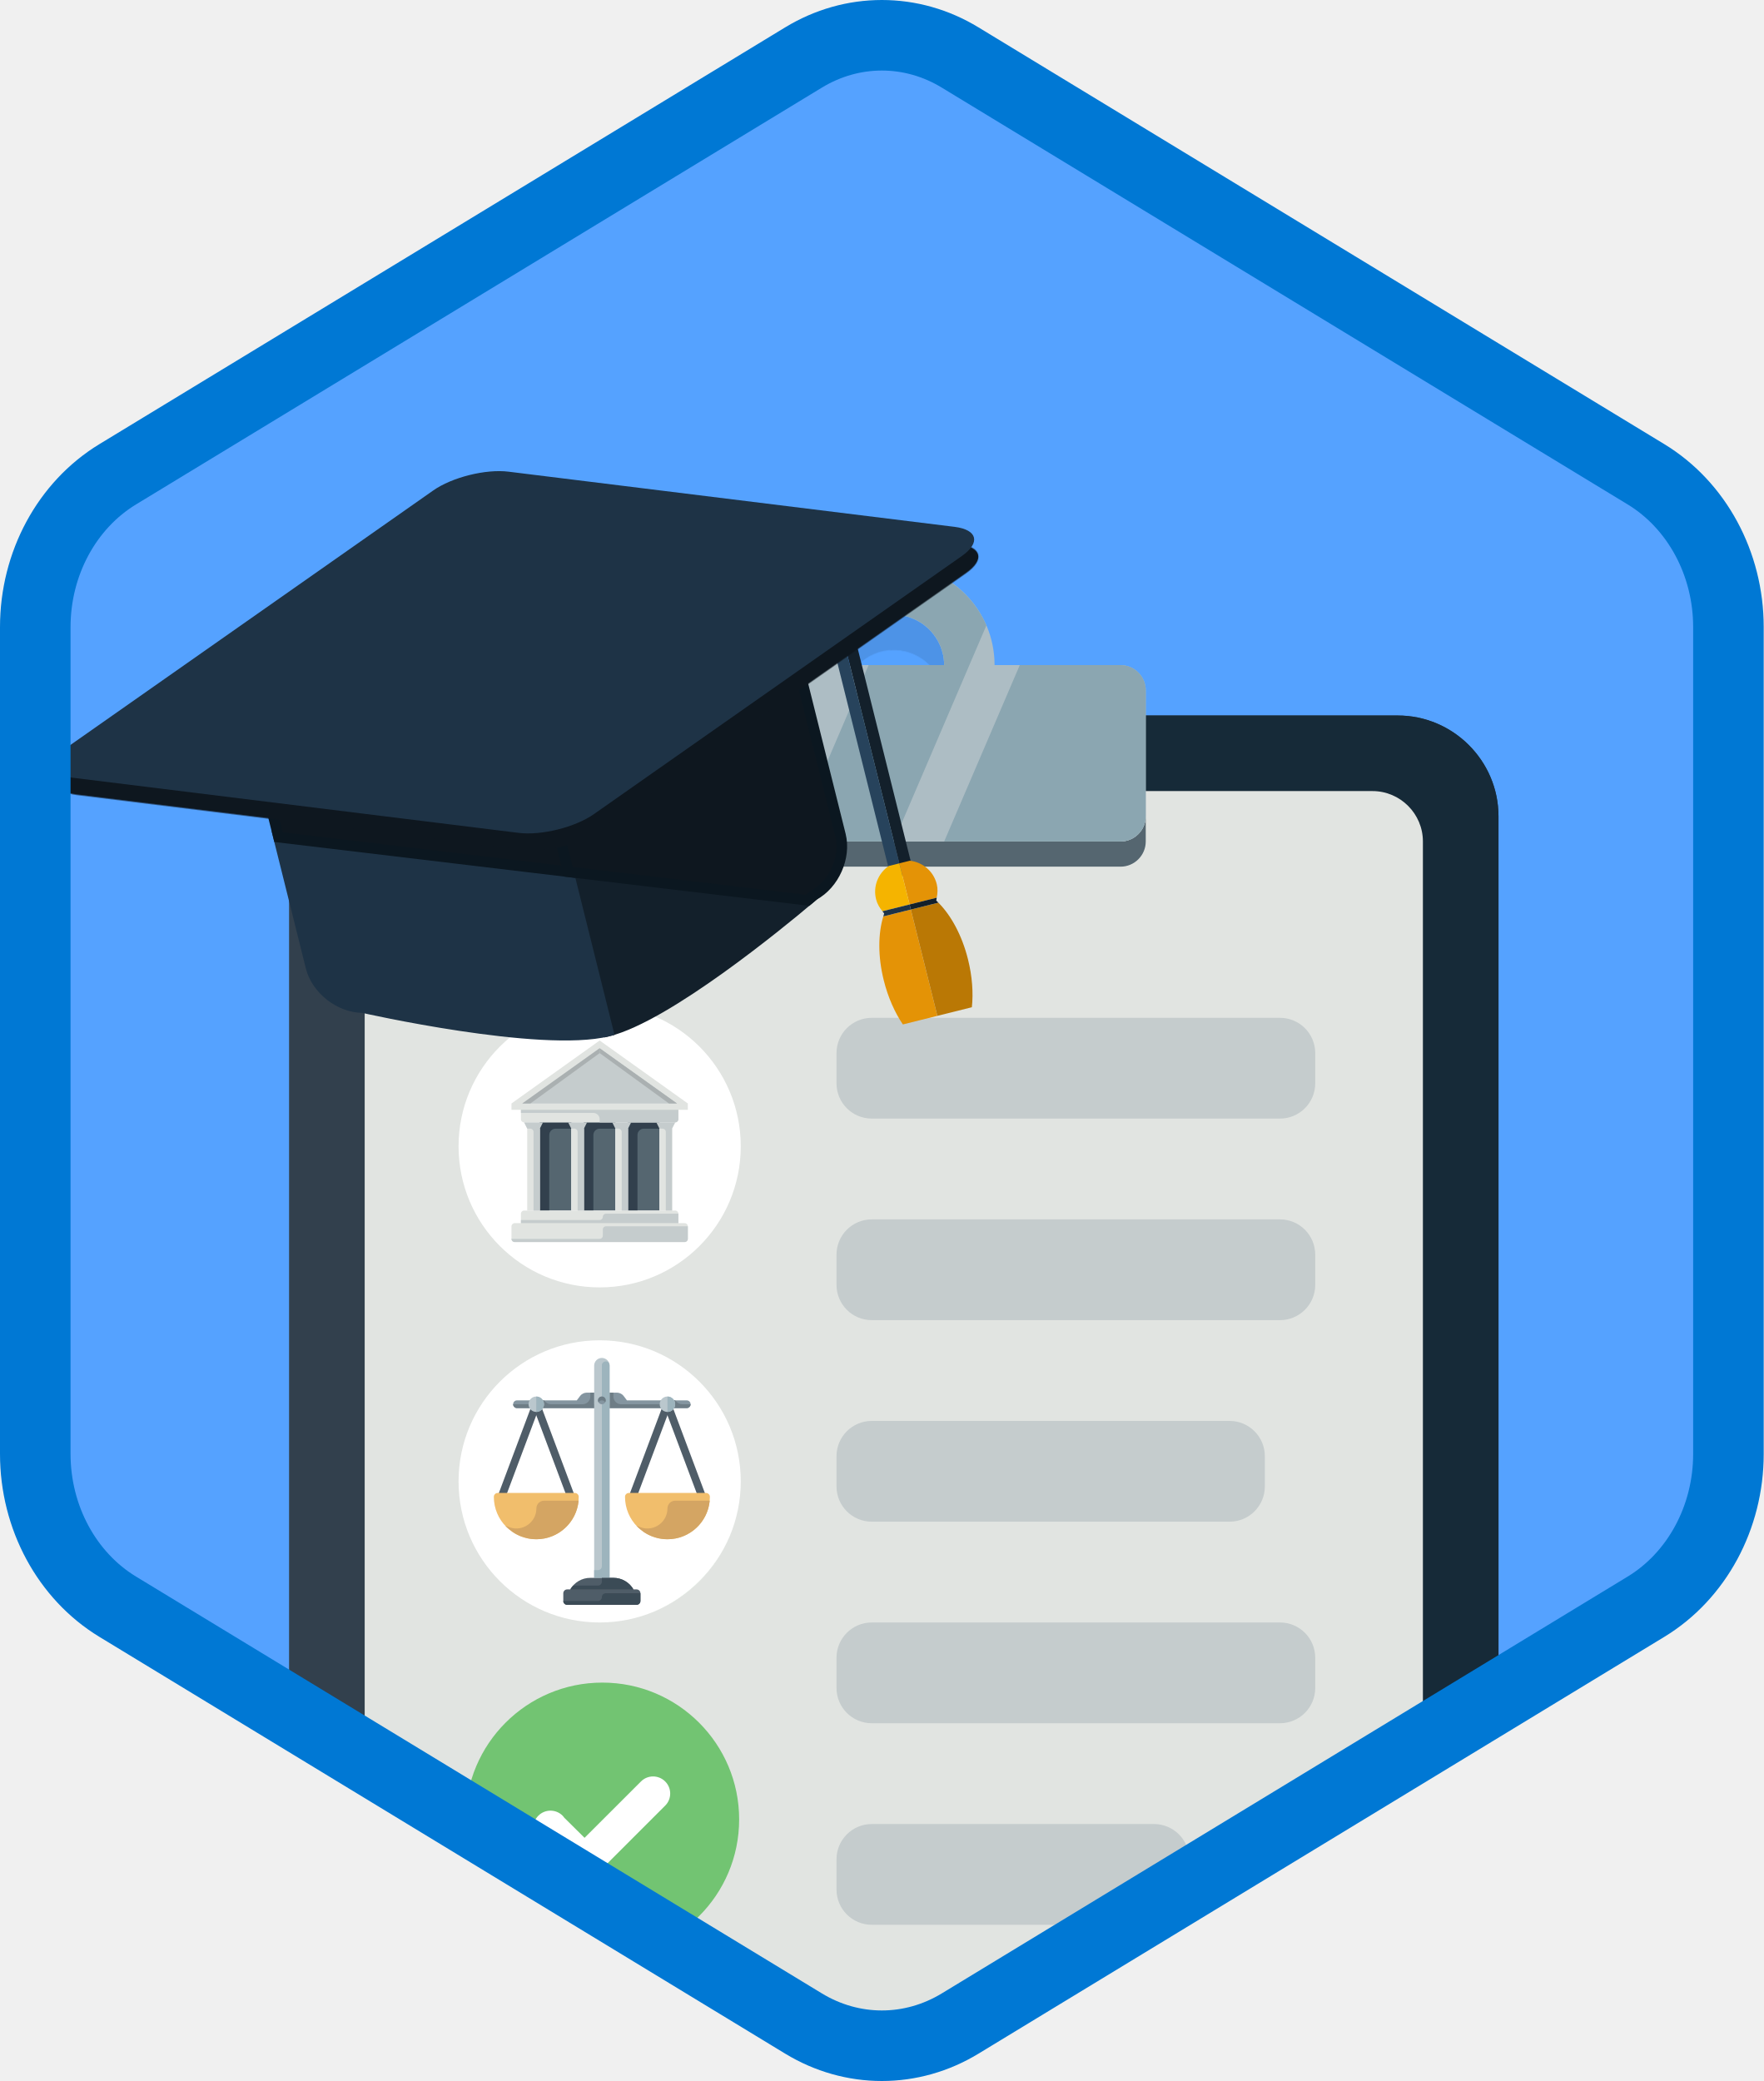
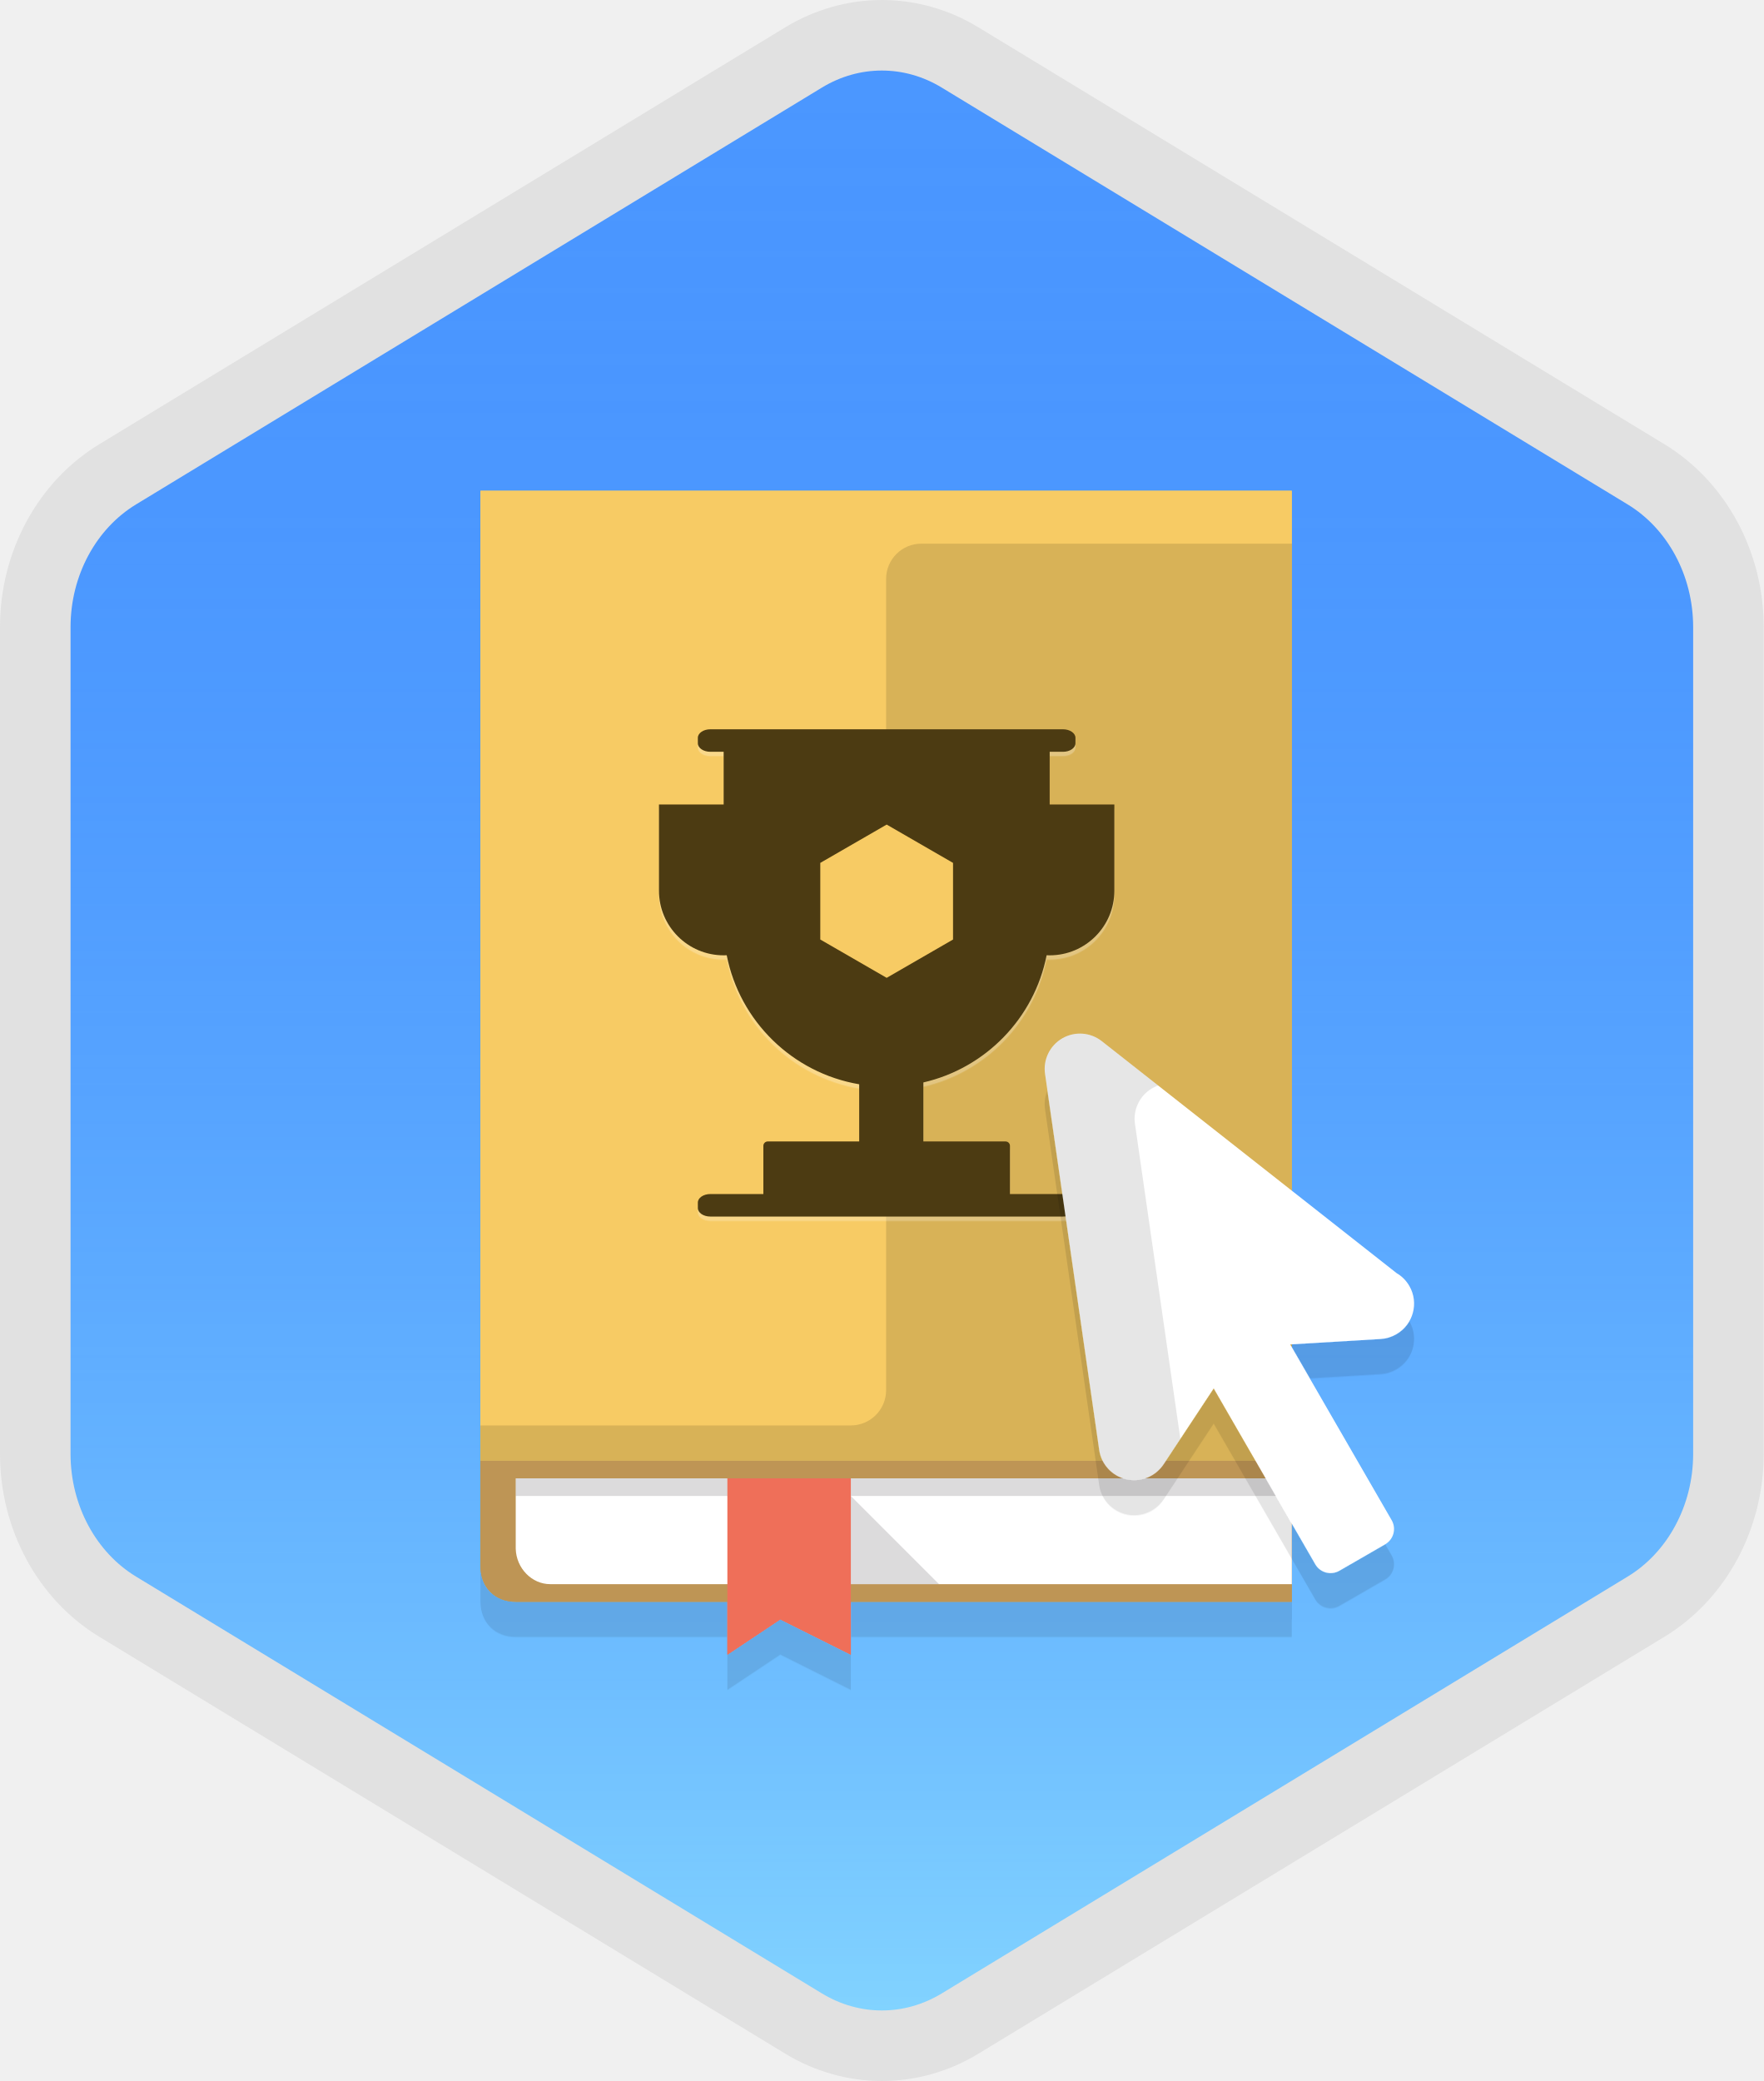
<svg xmlns="http://www.w3.org/2000/svg" xmlns:xlink="http://www.w3.org/1999/xlink" width="100px" height="118px" viewBox="0 0 100 118" version="1.1">
  <defs>
-     <path d="M42.742,1.497 C44.374,0.499 46.187,0 48,0 C49.813,0 51.627,0.499 53.256,1.497 L90.591,24.332 C93.933,26.377 96,30.203 96,34.353 L96,79.647 C96,83.795 93.933,87.624 90.591,89.668 L53.256,112.505 C51.627,113.501 49.813,114 48,114 C46.187,114 44.374,113.501 42.742,112.505 L5.409,89.668 C2.066,87.624 0,83.795 0,79.647 L0,34.353 C0,30.203 2.066,26.377 5.409,24.332 L42.742,1.497 Z" id="path-1" />
-     <filter x="-5.8%" y="-4.3%" width="111.6%" height="108.7%" filterUnits="objectBoundingBox" id="filter-3">
+     <linearGradient x1="50%" y1="100%" x2="50%" y2="3.061617e-15%" id="linearGradient-1">
+       <stop stop-color="#FFFFFF" stop-opacity="0.738" offset="0%" />
+       <stop stop-color="#000000" stop-opacity="0.151" offset="100%" />
+     </linearGradient>
+     <path d="M42.742,1.497 C44.374,0.499 46.187,0 48,0 C49.813,0 51.627,0.499 53.256,1.497 L90.591,24.332 C93.933,26.377 96,30.203 96,34.353 L96,79.647 C96,83.795 93.933,87.624 90.591,89.668 L53.256,112.505 C51.627,113.501 49.813,114 48,114 C46.187,114 44.374,113.501 42.742,112.505 L5.409,89.668 C2.066,87.624 0,83.795 0,79.647 L0,34.353 C0,30.203 2.066,26.377 5.409,24.332 L42.742,1.497 Z" id="path-2" />
+     <filter x="-8.3%" y="-5.9%" width="116.7%" height="111.8%" filterUnits="objectBoundingBox" id="filter-3">
      <feOffset dx="0" dy="2" in="SourceAlpha" result="shadowOffsetOuter1" />
      <feColorMatrix values="0 0 0 0 0   0 0 0 0 0   0 0 0 0 0  0 0 0 0.096 0" type="matrix" in="shadowOffsetOuter1" result="shadowMatrixOuter1" />
      <feMerge>
        <feMergeNode in="shadowMatrixOuter1" />
        <feMergeNode in="SourceGraphic" />
      </feMerge>
    </filter>
-     <path d="M52.953,9.902 L29.17,0.748 C27.955,0.276 25.974,0.276 24.757,0.748 L0.972,9.902 C-0.23,10.374 -0.23,11.128 0.972,11.6 L24.757,20.754 C25.974,21.225 27.955,21.225 29.17,20.754 L52.953,11.6 C54.166,11.128 54.166,10.374 52.953,9.902" id="path-4" />
-     <filter x="-0.9%" y="-2.4%" width="101.9%" height="109.7%" filterUnits="objectBoundingBox" id="filter-5">
-       <feOffset dx="0" dy="1" in="SourceAlpha" result="shadowOffsetOuter1" />
-       <feColorMatrix values="0 0 0 0 0.055   0 0 0 0 0.09   0 0 0 0 0.122  0 0 0 1 0" type="matrix" in="shadowOffsetOuter1" />
+     <path d="M3.789,1.332 L3.034,1.332 C2.643,1.332 2.326,1.116 2.326,0.849 L2.326,0.816 L2.326,0.539 C2.326,0.272 2.643,0.056 3.034,0.056 L22.511,0.056 L23.03,0.056 C23.42,0.056 23.736,0.272 23.736,0.539 L23.736,0.849 C23.736,1.116 23.42,1.332 23.03,1.332 L22.275,1.332 L22.275,4.319 L25.941,4.319 L25.941,9.208 C25.941,11.232 24.3,12.873 22.275,12.873 C22.217,12.873 22.158,12.872 22.101,12.869 C21.398,16.438 18.641,19.269 15.113,20.081 L15.113,23.428 L19.776,23.428 C19.911,23.428 20.022,23.538 20.022,23.675 L20.022,26.409 L22.511,26.409 L23.03,26.409 C23.42,26.409 23.736,26.626 23.736,26.893 L23.736,27.202 C23.736,27.47 23.42,27.686 23.03,27.686 L3.034,27.686 C2.643,27.686 2.326,27.47 2.326,27.202 L2.326,27.17 L2.326,26.893 C2.326,26.626 2.643,26.409 3.034,26.409 L6.041,26.409 L6.041,23.675 C6.041,23.538 6.152,23.428 6.288,23.428 L11.474,23.428 L11.474,20.185 C7.696,19.544 4.7,16.613 3.963,12.869 C3.905,12.872 3.847,12.873 3.789,12.873 C1.764,12.873 0.122,11.232 0.122,9.208 L0.122,4.319 L3.789,4.319 L3.789,1.332 Z" id="path-4" />
+     <filter x="-0.5%" y="-0.5%" width="101.0%" height="101.8%" filterUnits="objectBoundingBox" id="filter-5">
+       <feOffset dx="0" dy="0.25" in="SourceAlpha" result="shadowOffsetOuter1" />
+       <feColorMatrix values="0 0 0 0 1   0 0 0 0 1   0 0 0 0 1  0 0 0 0.249 0" type="matrix" in="shadowOffsetOuter1" />
+     </filter>
+     <filter x="-13.3%" y="-11.1%" width="126.7%" height="122.2%" filterUnits="objectBoundingBox" id="filter-6">
+       <feOffset dx="0" dy="2" in="SourceAlpha" result="shadowOffsetOuter1" />
+       <feColorMatrix values="0 0 0 0 0   0 0 0 0 0   0 0 0 0 0  0 0 0 0.103 0" type="matrix" in="shadowOffsetOuter1" result="shadowMatrixOuter1" />
+       <feMerge>
+         <feMergeNode in="shadowMatrixOuter1" />
+         <feMergeNode in="SourceGraphic" />
+       </feMerge>
+     </filter>
+     <path d="M24.748,24.446 L16.847,4.693 C16.544,3.934 15.807,3.436 14.99,3.436 C14.173,3.436 13.436,3.934 13.133,4.693 L5.133,24.693 C4.825,25.464 5.025,26.345 5.635,26.908 C6.248,27.471 7.141,27.595 7.884,27.225 L14.99,23.672 L22.095,27.225 C22.38,27.367 22.685,27.436 22.99,27.436 C22.997,27.435 23.004,27.435 23.009,27.436 C24.115,27.436 25.009,26.54 25.009,25.436 C25.009,25.076 24.915,24.738 24.748,24.446" id="path-7" />
+     <filter x="-12.5%" y="-10.4%" width="125.0%" height="120.8%" filterUnits="objectBoundingBox" id="filter-8">
+       <feOffset dx="3" dy="5" in="SourceAlpha" result="shadowOffsetInner1" />
+       <feComposite in="shadowOffsetInner1" in2="SourceAlpha" operator="arithmetic" k2="-1" k3="1" result="shadowInnerInner1" />
+       <feColorMatrix values="0 0 0 0 0   0 0 0 0 0   0 0 0 0 0  0 0 0 0.098 0" type="matrix" in="shadowInnerInner1" />
    </filter>
  </defs>
  <g id="Badges" stroke="none" stroke-width="1" fill="none" fill-rule="evenodd">
-     <g id="Identify-Governing-Practices-for-Responsible-AI" transform="translate(-50, -50)">
-       <g id="Identify-Governing-Practices-for-Responsible-AI/identify-governing-practices-for-responsible-AI" transform="translate(50, 50)">
-         <g id="Mask" transform="translate(2, 2)">
-           <mask id="mask-2" fill="white">
-             <use xlink:href="#path-1" />
-           </mask>
-           <use id="Trophy-1" fill="#55A2FF" xlink:href="#path-1" />
-           <g id="Clipboard" filter="url(#filter-3)" mask="url(#mask-2)">
-             <g transform="translate(14, 30)">
-               <path d="M6.106,91.429 C2.963,91.429 0.391,88.857 0.391,85.714 L0.391,14.286 C0.391,11.143 2.963,8.571 6.106,8.571 L63.248,8.571 C66.391,8.571 68.963,11.143 68.963,14.286 L68.963,85.714 C68.963,88.857 66.391,91.429 63.248,91.429 L6.106,91.429" id="Fill-18" fill="#30404D" fill-rule="evenodd" />
-               <path d="M63.248,8.571 L34.677,8.571 L34.677,91.429 L63.248,91.429 C66.391,91.429 68.963,88.857 68.963,85.714 L68.963,14.286 C68.963,11.143 66.391,8.571 63.248,8.571" id="Fill-19" fill="#182A37" fill-rule="evenodd" />
-               <path d="M4.677,84.286 L4.677,15.714 C4.677,14.141 5.963,12.857 7.534,12.857 L61.82,12.857 C63.391,12.857 64.677,14.141 64.677,15.714 L64.677,84.286 C64.677,85.859 63.391,87.143 61.82,87.143 L7.534,87.143 C5.963,87.143 4.677,85.859 4.677,84.286 Z" id="Fill-20" fill="#E1E4E1" fill-rule="evenodd" />
-               <polygon id="Fill-26" fill="#182A37" fill-rule="evenodd" points="18.963 12.857 20.391 12.857 20.391 8.571 18.963 8.571" />
-               <g id="Group-70" stroke-width="1" fill="none" fill-rule="evenodd" transform="translate(10, 44)">
-                 <path d="M8.151,15.924 C3.867,15.924 0.394,12.451 0.394,8.167 C0.394,3.883 3.867,0.409 8.151,0.409 C12.436,0.409 15.909,3.883 15.909,8.167 C15.909,12.451 12.436,15.924 8.151,15.924 Z" id="Fill-25" fill="#72C472" />
-                 <path d="M11.715,6.015 C11.336,5.636 10.721,5.636 10.343,6.015 L7.144,9.211 L5.989,8.067 C5.961,8.028 5.933,7.989 5.898,7.954 C5.519,7.576 4.904,7.576 4.526,7.954 C4.15,8.328 4.148,8.934 4.515,9.314 L4.504,9.325 L6.461,11.265 C6.84,11.644 7.455,11.644 7.834,11.265 L11.712,7.388 C11.713,7.388 11.714,7.387 11.715,7.386 C12.094,7.007 12.094,6.392 11.715,6.015" id="Fill-26" fill="#FFFFFF" />
-               </g>
-               <g id="Group-70" stroke-width="1" fill="none" fill-rule="evenodd" transform="translate(10, 63)">
-                 <path d="M8.151,15.924 C3.867,15.924 0.394,12.451 0.394,8.167 C0.394,3.883 3.867,0.409 8.151,0.409 C12.436,0.409 15.909,3.883 15.909,8.167 C15.909,12.451 12.436,15.924 8.151,15.924 Z" id="Fill-25" fill="#72C472" />
-                 <path d="M11.715,6.015 C11.336,5.636 10.721,5.636 10.343,6.015 L7.144,9.211 L5.989,8.067 C5.961,8.028 5.933,7.989 5.898,7.954 C5.519,7.576 4.904,7.576 4.526,7.954 C4.15,8.328 4.148,8.934 4.515,9.314 L4.504,9.325 L6.461,11.265 C6.84,11.644 7.455,11.644 7.834,11.265 L11.712,7.388 C11.713,7.388 11.714,7.387 11.715,7.386 C12.094,7.007 12.094,6.392 11.715,6.015" id="Fill-26" fill="#FFFFFF" />
-               </g>
-               <circle id="Oval" fill="#FFFFFF" fill-rule="evenodd" cx="18" cy="33" r="8" />
-               <circle id="Oval" fill="#FFFFFF" fill-rule="evenodd" cx="18" cy="52" r="8" />
-               <g id="Scale" opacity="0.846" stroke-width="1" fill="none" fill-rule="evenodd" transform="translate(12, 45)">
-                 <path d="M10.938,2.406 L7.547,2.406 L7.35,2.144 C7.278,2.047 7.12,1.969 7,1.969 L5.25,1.969 C5.13,1.969 4.972,2.047 4.9,2.144 L4.703,2.406 L1.312,2.406 C1.192,2.406 1.094,2.504 1.094,2.625 C1.094,2.746 1.192,2.844 1.312,2.844 L10.938,2.844 C11.058,2.844 11.156,2.746 11.156,2.625 C11.156,2.504 11.058,2.406 10.938,2.406" id="Fill-659" fill="#6E828F" />
-                 <path d="M10.681,2.625 C10.565,2.625 10.454,2.579 10.372,2.497 L10.281,2.406 L10.062,2.406 L10.062,2.625 L7.219,2.625 C6.977,2.625 6.781,2.429 6.781,2.188 L6.781,1.969 L6.562,1.969 L6.562,2.625 L5.688,2.625 L5.688,1.969 L5.469,1.969 L5.469,2.188 C5.469,2.429 5.273,2.625 5.031,2.625 L3.244,2.625 C3.128,2.625 3.016,2.579 2.934,2.497 L2.844,2.406 L2.625,2.406 L2.625,2.625 L1.094,2.625 C1.094,2.746 1.192,2.844 1.312,2.844 L10.938,2.844 C11.058,2.844 11.156,2.746 11.156,2.625 L10.681,2.625" id="Fill-660" fill="#546670" />
-                 <path d="M6.562,12.469 L6.562,0.438 C6.562,0.196 6.367,0 6.125,0 C5.883,0 5.688,0.196 5.688,0.438 L5.688,12.469 C5.688,12.71 6.562,12.71 6.562,12.469" id="Fill-661" fill="#ADBDC4" />
-                 <polyline id="Fill-662" fill="#30404D" points="0.642 7.952 0.233 7.798 2.201 2.548 2.611 2.702 0.642 7.952" />
-                 <polyline id="Fill-663" fill="#30404D" points="4.17 7.952 2.201 2.702 2.611 2.548 4.58 7.798 4.17 7.952" />
-                 <path d="M8.094,13.125 L7.917,13.125 C7.69,12.733 7.266,12.469 6.781,12.469 L5.469,12.469 C4.984,12.469 4.561,12.733 4.334,13.125 L4.156,13.125 C4.036,13.125 3.938,13.223 3.938,13.344 L3.938,13.781 C3.938,13.901 4.036,14 4.156,14 L8.094,14 C8.214,14 8.312,13.901 8.312,13.781 L8.312,13.344 C8.312,13.223 8.214,13.125 8.094,13.125" id="Fill-664" fill="#30404D" />
-                 <path d="M4.813,7.875 C4.813,7.754 4.715,7.656 4.594,7.656 L0.219,7.656 C0.098,7.656 0,7.754 0,7.875 L0,7.875 C0,9.205 1.077,10.281 2.406,10.281 C3.735,10.281 4.813,9.204 4.813,7.875 C4.813,7.875 4.813,7.875 4.813,7.875" id="Fill-665" fill="#EFB252" />
-                 <polyline id="Fill-666" fill="#30404D" points="8.08 7.952 7.67 7.798 9.639 2.548 10.049 2.702 8.08 7.952" />
-                 <polyline id="Fill-667" fill="#30404D" points="11.608 7.952 9.639 2.702 10.049 2.548 12.017 7.798 11.608 7.952" />
-                 <path d="M12.25,7.875 C12.25,7.754 12.152,7.656 12.031,7.656 L7.656,7.656 C7.535,7.656 7.437,7.754 7.437,7.875 L7.438,7.875 C7.438,9.205 8.514,10.281 9.844,10.281 C11.172,10.281 12.25,9.204 12.25,7.875 C12.25,7.875 12.25,7.875 12.25,7.875 L12.25,7.875" id="Fill-668" fill="#EFB252" />
-                 <path d="M10.281,2.625 C10.281,2.867 10.085,3.062 9.844,3.062 C9.602,3.062 9.406,2.867 9.406,2.625 C9.406,2.383 9.602,2.188 9.844,2.188 C10.085,2.188 10.281,2.383 10.281,2.625" id="Fill-669" fill="#ADBDC4" />
-                 <path d="M2.844,2.625 C2.844,2.867 2.648,3.062 2.406,3.062 C2.165,3.062 1.969,2.867 1.969,2.625 C1.969,2.383 2.165,2.188 2.406,2.188 C2.648,2.188 2.844,2.383 2.844,2.625" id="Fill-670" fill="#ADBDC4" />
-                 <path d="M6.125,0.416 L6.125,11.812 C6.125,11.933 6.027,12.031 5.906,12.031 L5.688,12.031 L5.688,12.469 L6.562,12.469 L6.562,0.438 C6.562,0.412 6.56,0.388 6.556,0.364 C6.513,0.109 6.125,0.158 6.125,0.416" id="Fill-671" fill="#8BA6B1" />
-                 <path d="M6.344,2.406 C6.344,2.527 6.246,2.625 6.125,2.625 C6.004,2.625 5.906,2.527 5.906,2.406 C5.906,2.285 6.004,2.188 6.125,2.188 C6.246,2.188 6.344,2.285 6.344,2.406" id="Fill-672" fill="#6E828F" />
-                 <path d="M6.125,2.406 C6.205,2.406 6.272,2.451 6.31,2.516 C6.33,2.483 6.344,2.447 6.344,2.406 C6.344,2.285 6.246,2.188 6.125,2.188 C6.004,2.188 5.906,2.285 5.906,2.406 C5.906,2.447 5.92,2.483 5.94,2.516 C5.978,2.451 6.045,2.406 6.125,2.406" id="Fill-673" fill="#546670" />
-                 <path d="M10.281,2.625 C10.281,2.383 10.085,2.188 9.844,2.188 L9.844,3.062 C10.085,3.062 10.281,2.867 10.281,2.625" id="Fill-674" fill="#8BA6B1" />
-                 <path d="M2.844,2.625 C2.844,2.383 2.648,2.188 2.406,2.188 L2.406,3.062 C2.648,3.062 2.844,2.867 2.844,2.625" id="Fill-675" fill="#8BA6B1" />
-                 <path d="M9.844,8.531 L9.844,8.531 C9.844,9.3 9.094,9.852 8.363,9.616 C8.269,9.586 8.177,9.553 8.088,9.517 C8.194,9.63 8.352,9.76 8.53,9.89 C8.908,10.137 9.359,10.281 9.844,10.281 C11.098,10.281 12.129,9.32 12.239,8.094 L10.281,8.094 C10.04,8.094 9.844,8.29 9.844,8.531" id="Fill-676" fill="#CC9547" />
-                 <path d="M2.412,8.531 L2.412,8.531 C2.412,9.3 1.663,9.852 0.931,9.616 C0.837,9.586 0.746,9.553 0.656,9.517 C0.763,9.63 0.921,9.76 1.099,9.89 C1.477,10.137 1.927,10.281 2.412,10.281 C3.667,10.281 4.697,9.32 4.807,8.094 L2.85,8.094 C2.608,8.094 2.412,8.29 2.412,8.531" id="Fill-677" fill="#CC9547" />
-                 <path d="M7.917,13.125 C7.69,12.733 7.266,12.469 6.781,12.469 L6.125,12.469 L6.125,12.688 C6.125,12.808 6.027,12.906 5.906,12.906 L4.496,12.906 C4.435,12.974 4.38,13.046 4.334,13.125 L7.917,13.125" id="Fill-678" fill="#182A37" />
-                 <path d="M6.125,13.562 C6.125,13.683 6.027,13.781 5.906,13.781 L3.938,13.781 C3.938,13.902 4.036,14 4.156,14 L8.094,14 C8.214,14 8.312,13.902 8.312,13.781 L8.312,13.344 L6.344,13.344 C6.223,13.344 6.125,13.442 6.125,13.562" id="Fill-679" fill="#182A37" />
-               </g>
-               <rect id="Rectangle" fill="#C5CCCD" fill-rule="nonzero" x="31.429" y="25.714" width="27.143" height="5.714" rx="2" />
-               <rect id="Rectangle" fill="#C5CCCD" fill-rule="nonzero" x="31.429" y="48.571" width="24.286" height="5.714" rx="2" />
-               <rect id="Rectangle" fill="#C5CCCD" fill-rule="nonzero" x="31.429" y="37.143" width="27.143" height="5.714" rx="2" />
-               <rect id="Rectangle" fill="#C5CCCD" fill-rule="nonzero" x="31.429" y="60" width="27.143" height="5.714" rx="2" />
-               <rect id="Rectangle" fill="#C5CCCD" fill-rule="nonzero" x="31.429" y="71.429" width="20" height="5.714" rx="2" />
-               <g id="Top" stroke-width="1" fill="none" fill-rule="evenodd" transform="translate(20.3899, 0)">
-                 <path d="M27.144,15.714 L1.43,15.714 C0.644,15.714 0.001,15.071 0.001,14.286 L0.001,15.714 C0.001,16.5 0.644,17.143 1.43,17.143 L27.144,17.143 C27.93,17.143 28.573,16.5 28.573,15.714 L28.573,14.286 C28.573,15.071 27.93,15.714 27.144,15.714" id="Fill-22" fill="#546670" />
-                 <path d="M14.287,2.857 C15.863,2.857 17.144,4.139 17.144,5.714 L11.43,5.714 C11.43,4.139 12.71,2.857 14.287,2.857 Z M27.144,5.714 L20.001,5.714 C20.001,2.559 17.443,0 14.287,0 C11.131,0 8.573,2.559 8.573,5.714 L1.43,5.714 C0.644,5.714 0.001,6.357 0.001,7.143 L0.001,14.286 C0.001,15.071 0.644,15.714 1.43,15.714 L27.144,15.714 C27.93,15.714 28.573,15.071 28.573,14.286 L28.573,7.143 C28.573,6.357 27.93,5.714 27.144,5.714 L27.144,5.714 Z" id="Fill-24" fill="#ADBDC4" />
-                 <path d="M28.573,14.286 L28.573,7.143 C28.573,6.357 27.93,5.714 27.144,5.714 L21.43,5.714 L17.144,15.714 L27.144,15.714 C27.93,15.714 28.573,15.071 28.573,14.286" id="Fill-33" fill="#8BA6B1" />
-                 <path d="M15.266,0.099 L14.074,2.879 C14.146,2.873 14.214,2.857 14.287,2.857 C15.863,2.857 17.144,4.139 17.144,5.714 L12.859,5.714 L8.573,15.714 L14.287,15.714 L19.537,3.463 C18.787,1.717 17.19,0.433 15.266,0.099" id="Fill-34" fill="#8BA6B1" />
-               </g>
-               <g id="Govt" stroke-width="1" fill="none" fill-rule="evenodd" transform="translate(13, 27)">
-                 <polyline id="Fill-1264" fill="#C5CCCD" points="0.179 3.75 0.179 3.663 5 0.219 9.821 3.663 9.821 3.75 0.179 3.75" />
-                 <polygon id="Fill-1265" fill="#546670" points="6.607 9.643 8.393 9.643 8.393 4.643 6.607 4.643" />
-                 <polygon id="Fill-1266" fill="#546670" points="4.107 9.643 5.893 9.643 5.893 4.643 4.107 4.643" />
-                 <polygon id="Fill-1267" fill="#546670" points="1.607 9.643 3.393 9.643 3.393 4.643 1.607 4.643" />
-                 <path d="M1.607,4.643 L1.607,9.643 L2.143,9.643 L2.143,5.357 C2.143,5.16 2.303,5 2.5,5 L3.393,5 L3.393,4.643 L1.607,4.643" id="Fill-1268" fill="#30404D" />
-                 <path d="M4.107,4.643 L4.107,9.643 L4.643,9.643 L4.643,5.357 C4.643,5.16 4.803,5 5,5 L5.893,5 L5.893,4.643 L4.107,4.643" id="Fill-1269" fill="#30404D" />
-                 <path d="M6.607,4.643 L6.607,9.643 L7.143,9.643 L7.143,5.357 C7.143,5.16 7.303,5 7.5,5 L8.393,5 L8.393,4.643 L6.607,4.643" id="Fill-1270" fill="#30404D" />
-                 <path d="M0.536,10.357 C0.536,10.455 0.616,10.536 0.714,10.536 L9.286,10.536 C9.384,10.536 9.464,10.455 9.464,10.357 L9.464,9.821 C9.464,9.723 9.384,9.643 9.286,9.643 L0.714,9.643 C0.616,9.643 0.536,9.723 0.536,9.821 L0.536,10.357" id="Fill-1271" fill="#E1E4E1" />
-                 <path d="M0.536,4.464 C0.536,4.562 0.616,4.643 0.714,4.643 L9.286,4.643 C9.384,4.643 9.464,4.562 9.464,4.464 L9.464,3.929 C9.464,3.83 9.384,3.75 9.286,3.75 L0.714,3.75 C0.616,3.75 0.536,3.83 0.536,3.929 L0.536,4.464" id="Fill-1272" fill="#E1E4E1" />
-                 <path d="M0,11.25 C0,11.348 0.08,11.429 0.179,11.429 L9.821,11.429 C9.92,11.429 10,11.348 10,11.25 L10,10.536 C10,10.438 9.92,10.357 9.821,10.357 L0.179,10.357 C0.08,10.357 0,10.438 0,10.536 L0,11.25" id="Fill-1273" fill="#E1E4E1" />
-                 <polygon id="Fill-1274" fill="#E1E4E1" points="0.893 9.643 1.607 9.643 1.607 5 0.893 5" />
-                 <polygon id="Fill-1275" fill="#E1E4E1" points="3.393 9.643 4.107 9.643 4.107 5 3.393 5" />
-                 <polygon id="Fill-1276" fill="#E1E4E1" points="5.893 9.643 6.607 9.643 6.607 5 5.893 5" />
-                 <polygon id="Fill-1277" fill="#E1E4E1" points="8.393 9.643 9.107 9.643 9.107 5 8.393 5" />
-                 <path d="M5,0 L0,3.571 L0,3.929 L10,3.929 L10,3.571 L5,0 Z M5,0.439 L9.386,3.571 L0.614,3.571 L5,0.439 L5,0.439 Z" id="Fill-1278" fill="#E1E4E1" />
-                 <path d="M9.821,11.429 C9.92,11.429 10,11.348 10,11.25 L10,10.536 L5.357,10.536 C5.259,10.536 5.179,10.616 5.179,10.714 L5.179,11.071 C5.179,11.17 5.099,11.25 5,11.25 L0,11.25 C0,11.348 0.08,11.429 0.179,11.429 L9.821,11.429" id="Fill-1281" fill="#C5CCCD" />
-                 <path d="M9.464,10.357 L9.464,9.821 L5.357,9.821 C5.259,9.821 5.179,9.901 5.179,10 C5.179,10.099 5.099,10.179 5,10.179 L0.536,10.179 L0.536,10.357 L9.464,10.357" id="Fill-1282" fill="#C5CCCD" />
-                 <path d="M5.714,4.643 L5.893,5 L6.071,5 C6.17,5 6.25,5.08 6.25,5.179 L6.25,9.643 L6.607,9.643 L6.607,5 L6.786,4.643 L5.714,4.643" id="Fill-1283" fill="#C5CCCD" />
-                 <path d="M8.214,4.643 L8.393,5 L8.571,5 C8.67,5 8.75,5.08 8.75,5.179 L8.75,9.643 L9.107,9.643 L9.107,5 L9.286,4.643 L8.214,4.643" id="Fill-1284" fill="#C5CCCD" />
-                 <path d="M3.214,4.643 L3.393,5 L3.571,5 C3.67,5 3.75,5.08 3.75,5.179 L3.75,9.643 L4.107,9.643 L4.107,5 L4.286,4.643 L3.214,4.643" id="Fill-1285" fill="#C5CCCD" />
-                 <path d="M0.714,4.643 L0.893,5 L1.071,5 C1.17,5 1.25,5.08 1.25,5.179 L1.25,9.643 L1.607,9.643 L1.607,5 L1.786,4.643 L0.714,4.643" id="Fill-1286" fill="#C5CCCD" />
-                 <path d="M0.536,3.929 L0.536,4.107 L4.643,4.107 C4.84,4.107 5,4.267 5,4.464 L5,4.643 L9.286,4.643 C9.384,4.643 9.464,4.562 9.464,4.464 L9.464,3.929 L0.536,3.929" id="Fill-1287" fill="#C5CCCD" />
-                 <polyline id="Fill-1288" fill="#AAB0B1" points="8.929 3.571 5 0.714 5 0.439 9.386 3.571 8.929 3.571" />
-                 <polyline id="Fill-1289" fill="#AAB0B1" points="1.071 3.571 5 0.714 5 0.439 0.614 3.571 1.071 3.571" />
-               </g>
+     <g id="Special-Badges" transform="translate(-50, -1043)">
+       <g id="Special-Badges/generic-trophey" transform="translate(50, 1043)">
+         <g id="Group-5" transform="translate(2, 2)">
+           <g id="Trophy-1">
+             <use fill="#55A2FF" xlink:href="#path-2" />
+             <use fill-opacity="0.75" fill="url(#linearGradient-1)" style="mix-blend-mode: overlay;" xlink:href="#path-2" />
+           </g>
+           <g id="Book-1" filter="url(#filter-3)" transform="translate(24.24111, 24.82743)">
+             <g id="Book" transform="translate(0.167481, 0.387536)">
+               <path d="M0.833,55.612 L0.833,61.612 C0.84,62.807 1.671,63.615 2.833,63.612 L46.833,63.612 L46.833,55.612 L0.833,55.612 Z" id="Shape" fill="#BE9555" fill-rule="nonzero" />
+               <path d="M2.833,56.612 L2.833,60.612 C2.867,61.718 3.753,62.615 4.788,62.612 L46.833,62.612 L46.833,56.612 L2.833,56.612 Z" id="Shape" fill="#FFFFFF" fill-rule="nonzero" />
+               <polygon id="Shape" fill="#4F4D52" fill-rule="nonzero" opacity="0.2" points="2.833 56.612 2.833 57.612 46.833 57.612 46.833 56.612" />
+               <polygon id="Shape" fill="#4F4D52" fill-rule="nonzero" opacity="0.2" points="20.833 56.612 26.833 62.612 20.833 62.612" />
+               <polygon id="Shape" fill="#EF6F59" fill-rule="nonzero" points="21.833 66.612 17.833 64.612 14.833 66.612 14.833 56.612 21.833 56.612" />
+               <polygon id="Shape" fill="#F7CB64" fill-rule="nonzero" points="46.833 55.612 0.833 55.612 0.833 0.612 46.833 0.612" />
+               <path d="M23.833,51.612 C23.833,52.716 22.938,53.612 21.833,53.612 L0.833,53.612 L0.833,55.612 L46.833,55.612 L46.833,3.612 L25.833,3.612 C24.727,3.612 23.833,4.507 23.833,5.612 L23.833,51.612 Z" id="Fill-361" fill-opacity="0.127" fill="#000000" />
            </g>
          </g>
-           <g id="Graduate" mask="url(#mask-2)">
-             <g transform="translate(29, 42.375) rotate(-14) translate(-29, -42.375) translate(2, 24)">
-               <path d="M26.968,23.578 L26.968,32.891 C26.968,32.891 26.968,32.891 26.975,32.891 C30.41,32.891 37.914,29.326 39.742,28.432 L26.968,23.578" id="Fill-84" stroke="#13202B" stroke-width="0.6" fill="#13202B" fill-rule="evenodd" />
-               <path d="M11.497,25.294 C11.497,26.591 12.523,27.911 13.786,28.229 C13.786,28.229 23.035,32.89 26.962,32.89 C26.963,32.89 26.967,32.89 26.967,32.89 L26.967,23.578 L11.497,17.699 L11.497,25.294" id="Fill-81" stroke="#1E3346" stroke-width="0.6" fill="#1E3346" fill-rule="evenodd" />
-               <path d="M26.967,23.155 L26.967,21.108 C26.168,21.108 25.366,20.99 24.757,20.754 L11.497,15.652 L11.497,17.699 L26.967,23.578 L26.967,23.155" id="Fill-82" stroke="#0B1720" stroke-width="0.6" fill="#0E171F" fill-rule="evenodd" />
-               <path d="M40.149,28.231 C41.414,27.909 42.44,26.589 42.44,25.292 L42.44,15.65 L29.175,20.751 C28.57,20.99 27.769,21.109 26.968,21.109 L26.968,23.578 L39.742,28.432 C40.004,28.304 40.149,28.231 40.149,28.231" id="Fill-83" stroke="#0B1720" stroke-width="0.6" fill="#0E171F" fill-rule="evenodd" />
-               <path d="M28.526,10.536 C28.526,11.101 27.767,11.56 26.834,11.56 C25.898,11.56 25.141,11.101 25.141,10.536 C25.141,9.969 25.898,9.512 26.834,9.512 C27.767,9.512 28.526,9.969 28.526,10.536" id="Fill-85" stroke="none" fill="#0E171F" fill-rule="evenodd" />
-               <path d="M45.289,14.32 L45.946,13.786 L27.073,9.858 C26.713,9.781 26.367,10.011 26.296,10.366 L45.289,14.289 L45.289,14.32" id="Fill-86" stroke="none" fill="#27435C" fill-rule="evenodd" />
-               <path d="M45.289,14.32 L45.289,28.397 C45.652,28.397 45.946,28.102 45.946,27.74 L45.946,13.786 L45.289,14.32" id="Fill-87" stroke="none" fill="#13202B" fill-rule="evenodd" />
-               <path d="M44.632,14.854 L44.632,27.74 C44.632,28.102 44.925,28.397 45.289,28.397 L45.289,14.32 L44.632,14.854" id="Fill-88" stroke="none" fill="#27435C" fill-rule="evenodd" />
-               <path d="M45.289,14.289 L26.296,10.366 C26.22,10.721 26.448,11.068 26.805,11.142 L44.632,14.854 L45.289,14.32 L45.289,14.289" id="Fill-89" stroke="none" fill="#0E171F" fill-rule="evenodd" />
-               <path d="M43.68,30.354 C43.163,31.214 42.828,32.463 42.828,33.877 C42.828,34.881 42.995,35.804 43.274,36.567 L45.289,36.567 L45.289,30.354 L43.68,30.354" id="Fill-90" stroke="none" fill="#E49306" fill-rule="evenodd" />
-               <path d="M47.75,33.877 C47.75,32.463 47.415,31.215 46.898,30.354 L45.289,30.354 L45.289,36.567 L47.306,36.567 C47.585,35.804 47.75,34.881 47.75,33.877" id="Fill-91" stroke="none" fill="#BA7805" fill-rule="evenodd" />
-               <path d="M45.289,30.058 L46.874,30.058 C46.985,29.83 47.063,29.582 47.063,29.311 C47.063,28.548 46.58,27.905 45.905,27.655 L45.289,27.655 L45.289,30.058" id="Fill-92" stroke="none" fill="#E49306" fill-rule="evenodd" />
-               <path d="M45.289,27.655 L44.673,27.655 C43.997,27.905 43.517,28.548 43.517,29.311 C43.517,29.582 43.593,29.83 43.703,30.058 L45.289,30.058 L45.289,27.655" id="Fill-93" stroke="none" fill="#F5B400" fill-rule="evenodd" />
-               <path d="M45.289,30.354 L46.898,30.354 C46.87,30.305 46.841,30.252 46.81,30.206 C46.838,30.16 46.852,30.107 46.874,30.058 L45.289,30.058 L45.289,30.354" id="Fill-94" stroke="none" fill="#13202B" fill-rule="evenodd" />
-               <path d="M45.289,30.058 L43.703,30.058 C43.728,30.107 43.74,30.16 43.767,30.206 C43.737,30.252 43.71,30.305 43.68,30.354 L45.289,30.354 L45.289,30.058" id="Fill-95" stroke="none" fill="#1E3346" fill-rule="evenodd" />
-               <g id="Fill-80" stroke="none" fill="none">
-                 <use fill="black" fill-opacity="1" filter="url(#filter-5)" xlink:href="#path-4" />
-                 <use fill="#1E3346" fill-rule="evenodd" xlink:href="#path-4" />
-               </g>
+           <g id="Book" transform="translate(24.40859, 25.21497)">
+             <path d="M0.833,55.612 L0.833,61.612 C0.84,62.807 1.671,63.615 2.833,63.612 L46.833,63.612 L46.833,55.612 L0.833,55.612 Z" id="Shape" fill="#BE9555" fill-rule="nonzero" />
+             <path d="M2.833,56.612 L2.833,60.612 C2.867,61.718 3.753,62.615 4.788,62.612 L46.833,62.612 L46.833,56.612 L2.833,56.612 Z" id="Shape" fill="#FFFFFF" fill-rule="nonzero" />
+             <polygon id="Shape" fill="#4F4D52" fill-rule="nonzero" opacity="0.2" points="2.833 56.612 2.833 57.612 46.833 57.612 46.833 56.612" />
+             <polygon id="Shape" fill="#4F4D52" fill-rule="nonzero" opacity="0.2" points="20.833 56.612 26.833 62.612 20.833 62.612" />
+             <polygon id="Shape" fill="#EF6F59" fill-rule="nonzero" points="21.833 66.612 17.833 64.612 14.833 66.612 14.833 56.612 21.833 56.612" />
+             <polygon id="Shape" fill="#F7CB64" fill-rule="nonzero" points="46.833 55.612 0.833 55.612 0.833 0.612 46.833 0.612" />
+             <path d="M23.833,51.612 C23.833,52.716 22.938,53.612 21.833,53.612 L0.833,53.612 L0.833,55.612 L46.833,55.612 L46.833,3.612 L25.833,3.612 C24.727,3.612 23.833,4.507 23.833,5.612 L23.833,51.612 Z" id="Fill-361" fill-opacity="0.127" fill="#000000" />
+           </g>
+           <g id="Trophey" transform="translate(35.24111, 39.29712)">
+             <g id="Combined-Shape">
+               <use fill="black" fill-opacity="1" filter="url(#filter-5)" xlink:href="#path-4" />
+               <use fill="#4C3B12" fill-rule="evenodd" xlink:href="#path-4" />
+             </g>
+             <polygon id="Fill-325" fill="#F7CB64" points="13.032 5.459 9.268 7.632 9.268 11.977 13.032 14.15 16.795 11.977 16.795 7.632" />
+           </g>
+           <g id="Group-8" filter="url(#filter-6)" transform="translate(49.24111, 51.82743)">
+             <rect id="Rectangle" fill="#FFFFFF" transform="translate(20, 24.09644) rotate(-30) translate(-20, -24.09644) " x="17.5" y="12.096" width="5" height="24" rx="1" />
+             <g id="Fill-188" transform="translate(15, 15.43619) rotate(-30) translate(-15, -15.43619) ">
+               <use fill="#FFFFFF" fill-rule="evenodd" xlink:href="#path-7" />
+               <use fill="black" fill-opacity="1" filter="url(#filter-8)" xlink:href="#path-7" />
            </g>
          </g>
        </g>
-         <g id="Azure-Hex-Border" stroke="#0078D4" stroke-width="4">
-           <path d="M45.562,3.258 L45.562,3.258 L6.673,26.894 C3.797,28.643 2,31.951 2,35.558 L2,82.442 C2,86.049 3.798,89.359 6.673,91.106 L45.561,114.742 C46.929,115.572 48.455,116 50,116 C51.546,116 53.072,115.572 54.436,114.743 L93.327,91.106 C96.202,89.358 98,86.048 98,82.442 L98,35.558 C98,31.952 96.203,28.644 93.327,26.894 L54.435,3.258 C53.072,2.428 51.546,2 50,2 C48.454,2 46.929,2.428 45.562,3.258 Z" />
-         </g>
+         <path d="M45.562,3.258 L6.673,26.894 C3.797,28.643 2,31.951 2,35.558 L2,82.442 C2,86.049 3.798,89.359 6.673,91.106 L45.561,114.742 C46.929,115.572 48.455,116 50,116 C51.546,116 53.072,115.572 54.436,114.743 L93.327,91.106 C96.202,89.358 98,86.048 98,82.442 L98,35.558 C98,31.952 96.203,28.644 93.327,26.894 L54.435,3.258 C53.072,2.428 51.546,2 50,2 C48.454,2 46.929,2.428 45.562,3.258 Z M45.562,3.258 C45.562,3.258 45.562,3.258 45.562,3.258 L45.562,3.258 L45.562,3.258 Z" id="Azure-Hex-Border" stroke="#E1E1E1" stroke-width="4" />
      </g>
    </g>
  </g>
</svg>
